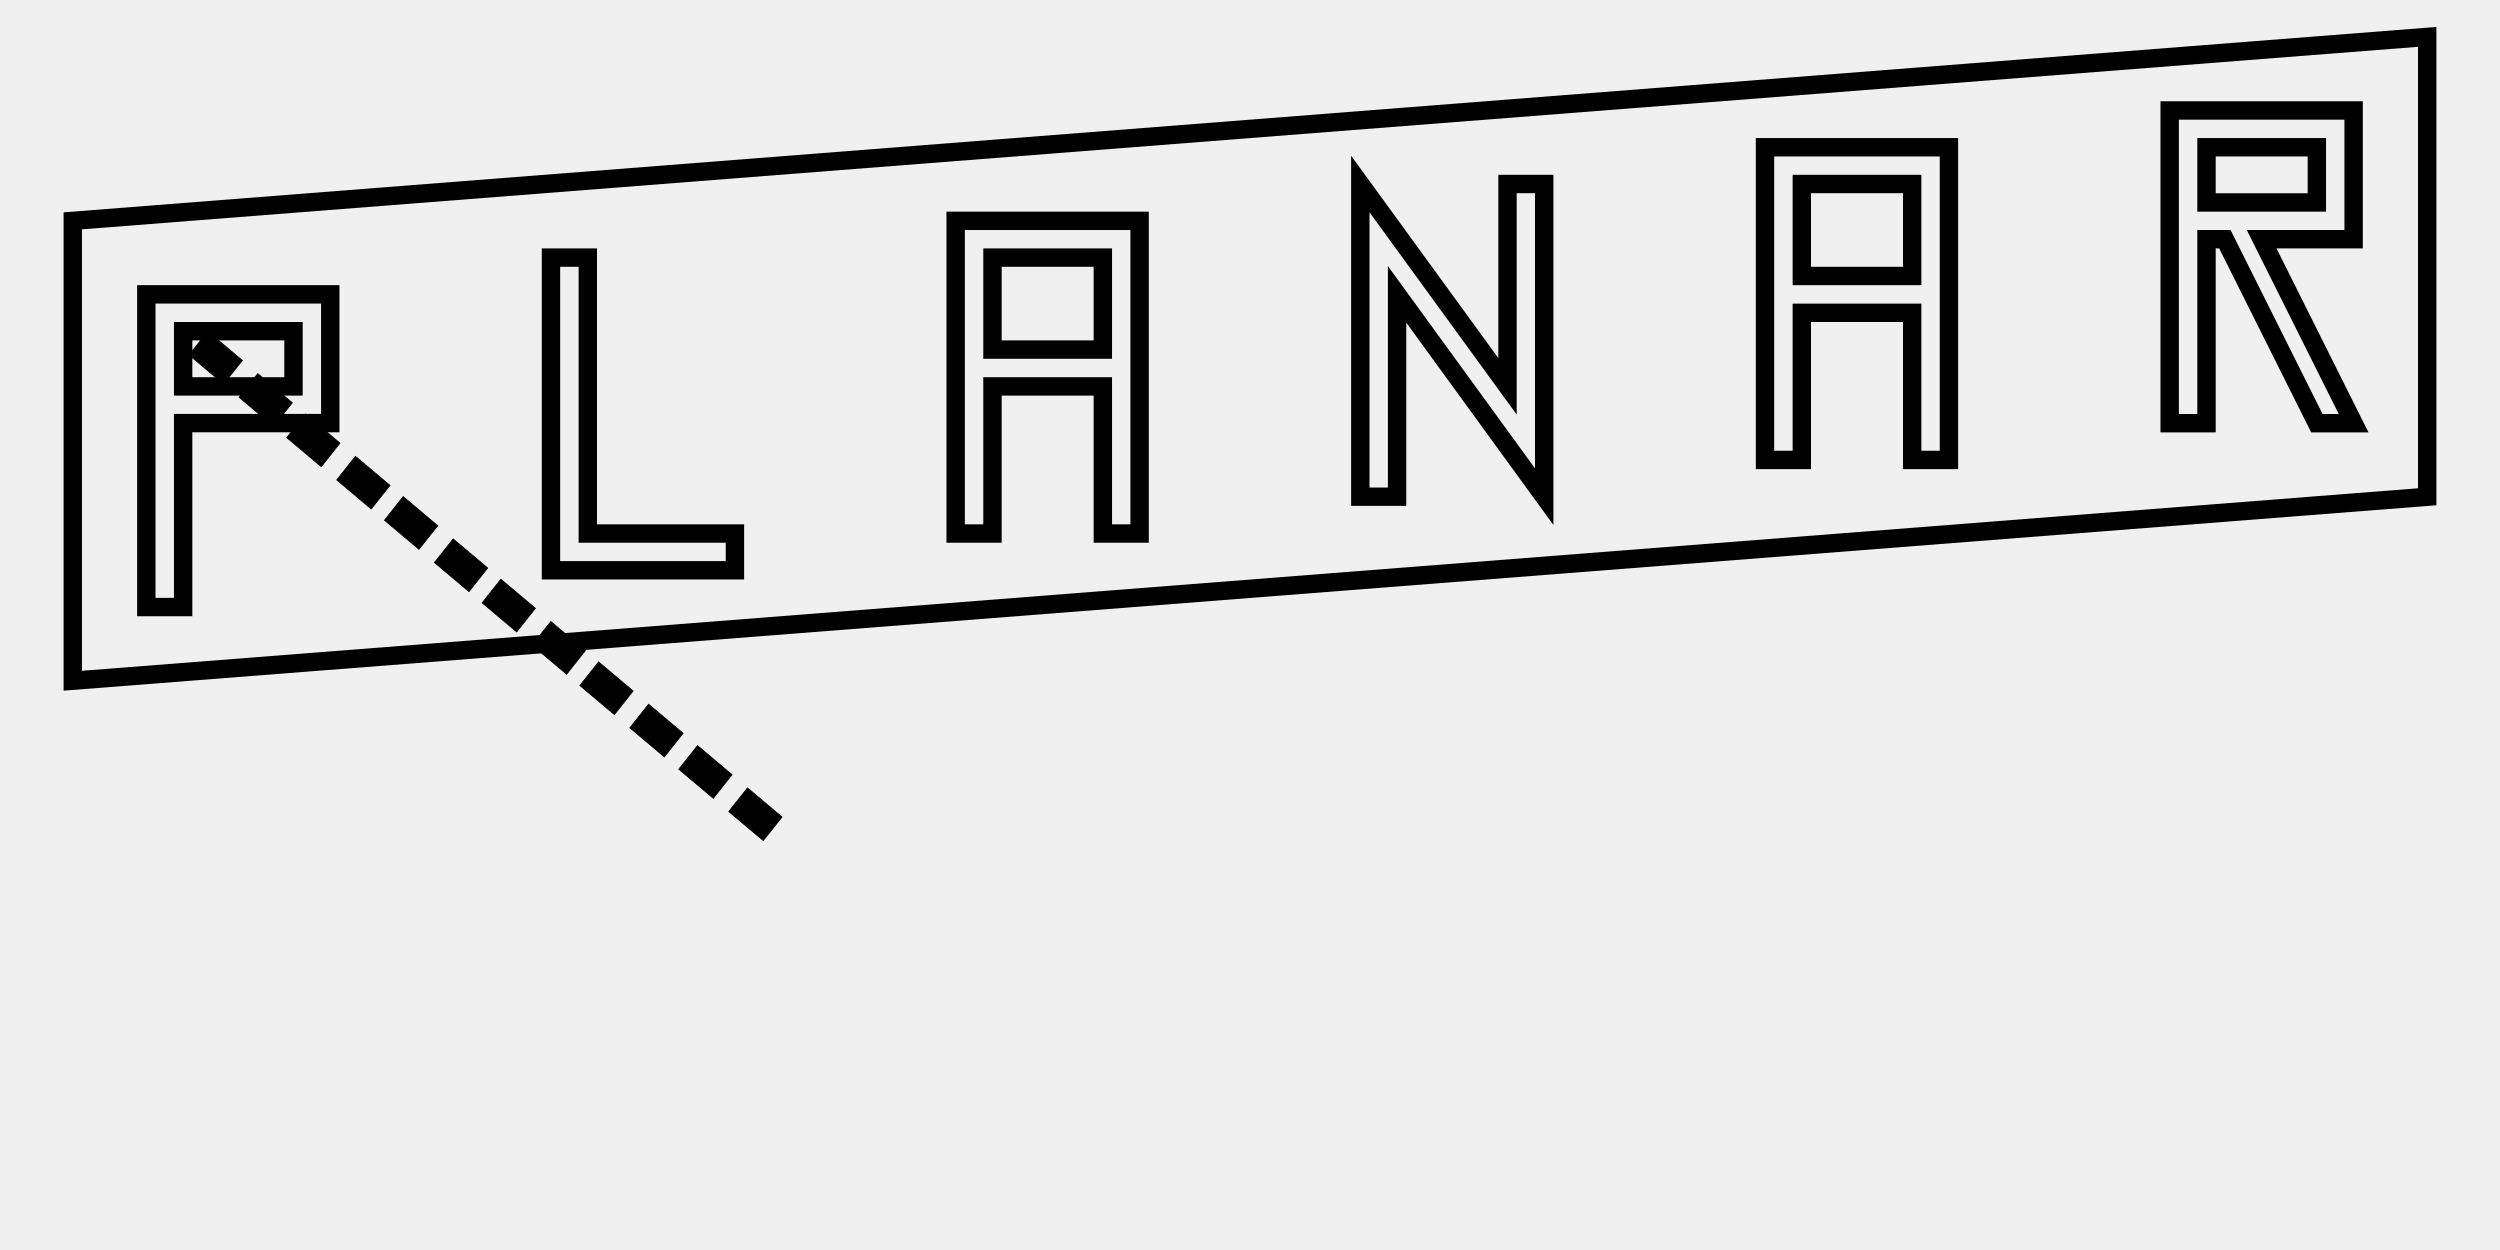
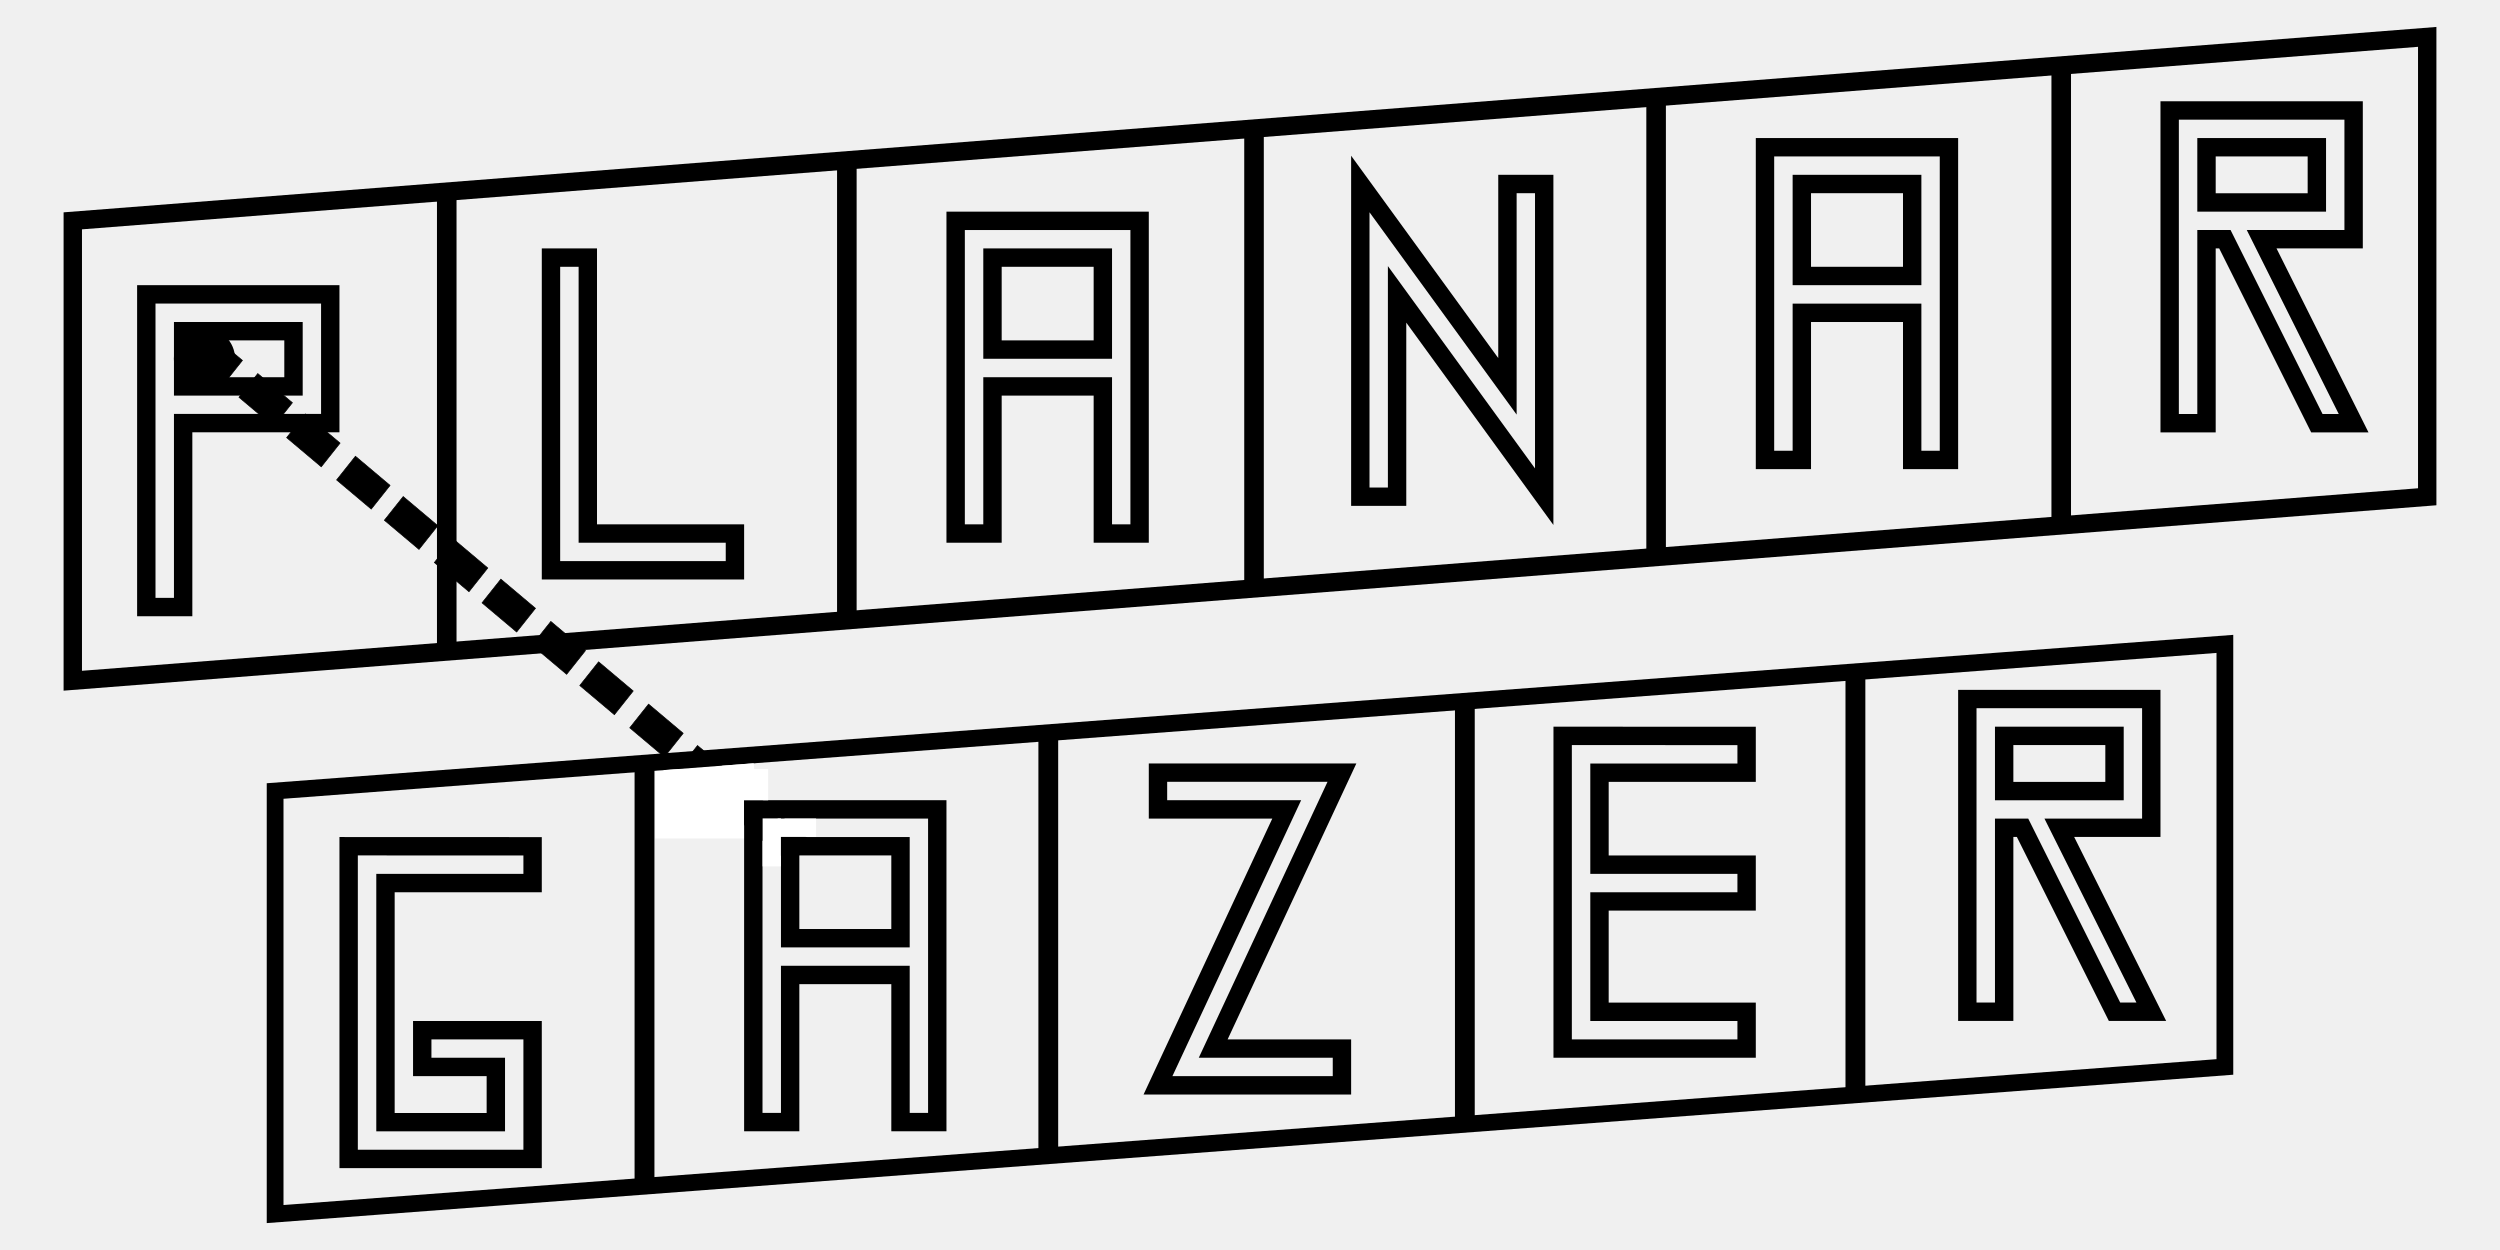
<svg xmlns="http://www.w3.org/2000/svg" width="128" height="64" viewBox="0 0 33.867 16.933" version="1.1" id="svg8">
  <defs id="defs2" />
  <g id="layer1" transform="translate(0,-280.0666)">
-     <path style="fill:none;stroke:#000000;stroke-width:0.249px;stroke-linecap:butt;stroke-linejoin:miter;stroke-opacity:1" d="m 0.986,283.058 31.895,-2.492 v 6.23 l -31.895,2.492 z" id="path3694-9" />
-     <path style="fill:none;stroke:#000000;stroke-width:0.249px;stroke-linecap:butt;stroke-linejoin:miter;stroke-opacity:1" d="m 1.982,288.29 v -4.236 h 2.492 v 1.744 H 2.481 v 2.492 z" id="path3795" />
-     <path style="fill:none;stroke:#000000;stroke-width:0.249px;stroke-linecap:butt;stroke-linejoin:miter;stroke-opacity:1" d="m 7.464,283.556 v 4.236 h 2.492 v -0.498 H 7.963 v -3.738 z" id="path3797" />
-     <path style="fill:none;stroke:#000000;stroke-width:0.249px;stroke-linecap:butt;stroke-linejoin:miter;stroke-opacity:1" d="m 12.946,287.294 v -4.236 h 2.492 v 4.236 h -0.498 v -1.993 h -1.495 v 1.993 z" id="path3799" />
-     <path style="fill:none;stroke:#000000;stroke-width:0.249px;stroke-linecap:butt;stroke-linejoin:miter;stroke-opacity:1" d="m 13.445,284.802 h 1.495 v -1.246 h -1.495 z" id="path3801" />
-     <path style="fill:none;stroke:#000000;stroke-width:0.249px;stroke-linecap:butt;stroke-linejoin:miter;stroke-opacity:1" d="m 3.976,284.553 v 0.748 H 2.481 v -0.748 z" id="path3803" />
-     <path style="fill:none;stroke:#000000;stroke-width:0.249px;stroke-linecap:butt;stroke-linejoin:miter;stroke-opacity:1" d="m 23.91,286.297 v -4.236 h 2.492 v 4.236 h -0.498 v -1.993 H 24.409 v 1.993 z" id="path3799-9" />
-     <path style="fill:none;stroke:#000000;stroke-width:0.249px;stroke-linecap:butt;stroke-linejoin:miter;stroke-opacity:1" d="m 24.409,283.805 h 1.495 v -1.246 H 24.409 Z" id="path3801-8" />
-     <path style="fill:none;stroke:#000000;stroke-width:0.249px;stroke-linecap:butt;stroke-linejoin:miter;stroke-opacity:1" d="m 29.392,285.799 v -4.236 h 2.492 v 1.744 H 30.638 l 1.246,2.492 h -0.498 l -1.246,-2.492 h -0.249 v 2.492 z" id="path3864" />
-     <path style="fill:none;stroke:#000000;stroke-width:0.249px;stroke-linecap:butt;stroke-linejoin:miter;stroke-opacity:1" d="m 31.386,282.061 v 0.748 h -1.495 v -0.748 z" id="path3803-2" />
-     <path style="fill:none;stroke:#000000;stroke-width:0.249px;stroke-linecap:butt;stroke-linejoin:miter;stroke-opacity:1" d="m 18.428,282.559 v 4.236 h 0.498 v -2.741 l 1.993,2.741 v -4.236 H 20.422 v 2.741 z" id="path3945" />
    <path style="fill:none;stroke:none;stroke-width:0.055;stroke-linecap:butt;stroke-linejoin:miter;stroke-opacity:1;stroke-miterlimit:4;stroke-dasharray:none" d="m 2.54,284.589 15.856,13.412" id="path1246" />
    <path style="fill:#000000;fill-opacity:1;stroke:#000000;stroke-width:0.009;stroke-miterlimit:4;stroke-dasharray:none;stroke-opacity:1" d="m 10.126,290.739 0.469,0.395 -0.255,0.321 -0.469,-0.395 z" id="rect195-2" />
    <path style="fill:#000000;fill-opacity:1;stroke:#000000;stroke-width:0.009;stroke-miterlimit:4;stroke-dasharray:none;stroke-opacity:1" d="m 9.449,290.166 0.469,0.395 -0.255,0.321 -0.469,-0.395 z" id="rect195-2-3" />
    <path style="fill:#000000;fill-opacity:1;stroke:#000000;stroke-width:0.009;stroke-miterlimit:4;stroke-dasharray:none;stroke-opacity:1" d="m 8.786,289.605 0.469,0.395 -0.255,0.321 -0.469,-0.395 z" id="rect195-2-1" />
    <path style="fill:#000000;fill-opacity:1;stroke:#000000;stroke-width:0.009;stroke-miterlimit:4;stroke-dasharray:none;stroke-opacity:1" d="m 8.109,289.032 0.469,0.395 -0.255,0.321 -0.469,-0.395 z" id="rect195-2-3-4" />
    <path style="fill:#000000;fill-opacity:1;stroke:#000000;stroke-width:0.009;stroke-miterlimit:4;stroke-dasharray:none;stroke-opacity:1" d="m 7.462,288.485 0.469,0.395 -0.255,0.321 -0.469,-0.395 z" id="rect195-2-6" />
    <path style="fill:#000000;fill-opacity:1;stroke:#000000;stroke-width:0.009;stroke-miterlimit:4;stroke-dasharray:none;stroke-opacity:1" d="m 6.785,287.912 0.469,0.395 -0.255,0.321 -0.469,-0.395 z" id="rect195-2-3-2" />
    <path style="fill:#000000;fill-opacity:1;stroke:#000000;stroke-width:0.009;stroke-miterlimit:4;stroke-dasharray:none;stroke-opacity:1" d="m 6.139,287.366 0.469,0.395 -0.255,0.321 -0.469,-0.395 z" id="rect195-2-10" />
    <path style="fill:#000000;fill-opacity:1;stroke:#000000;stroke-width:0.009;stroke-miterlimit:4;stroke-dasharray:none;stroke-opacity:1" d="m 5.462,286.793 0.469,0.395 -0.255,0.321 -0.469,-0.395 z" id="rect195-2-3-3" />
    <path style="fill:#000000;fill-opacity:1;stroke:#000000;stroke-width:0.009;stroke-miterlimit:4;stroke-dasharray:none;stroke-opacity:1" d="m 4.815,286.247 0.469,0.395 -0.255,0.321 -0.469,-0.395 z" id="rect195-2-60" />
    <path style="fill:#000000;fill-opacity:1;stroke:#000000;stroke-width:0.009;stroke-miterlimit:4;stroke-dasharray:none;stroke-opacity:1" d="m 4.138,285.674 0.469,0.395 -0.255,0.321 -0.469,-0.395 z" id="rect195-2-3-9" />
    <path style="fill:#000000;fill-opacity:1;stroke:#000000;stroke-width:0.009;stroke-miterlimit:4;stroke-dasharray:none;stroke-opacity:1" d="m 3.492,285.127 0.469,0.395 -0.255,0.321 -0.469,-0.395 z" id="rect195-2-11" />
    <path style="fill:#000000;fill-opacity:1;stroke:#000000;stroke-width:0.009;stroke-miterlimit:4;stroke-dasharray:none;stroke-opacity:1" d="m 2.815,284.554 0.469,0.395 -0.255,0.321 -0.469,-0.395 z" id="rect195-2-3-5" />
+     <path style="fill:#000000;fill-opacity:1;stroke:#000000;stroke-width:0.009;stroke-miterlimit:4;stroke-dasharray:none;stroke-opacity:1" d="m 10.507,291.06 0.469,0.395 -0.255,0.321 -0.469,-0.395 z" id="rect195-2-2" />
+     <path style="fill:#000000;fill-opacity:1;stroke:#000000;stroke-width:0.009;stroke-miterlimit:4;stroke-dasharray:none;stroke-opacity:1" d="m 9.839,290.496 0.469,0.395 -0.255,0.321 -0.469,-0.395 z" id="rect195-2-4" />
+     <path style="fill:none;stroke:#000000;stroke-width:0.227px;stroke-linecap:butt;stroke-linejoin:miter;stroke-opacity:1" d="m 3.727,290.782 26.413,-1.993 v 5.731 l -26.413,1.993 z" id="path3694" />
+     <path style="fill:none;stroke:#000000;stroke-width:0.249px;stroke-linecap:butt;stroke-linejoin:miter;stroke-opacity:1" d="m 0.986,283.058 31.895,-2.492 v 6.23 l -31.895,2.492 z" id="path3694-9-1" />
+     <path style="fill:none;stroke:#000000;stroke-width:0.249px;stroke-linecap:butt;stroke-linejoin:miter;stroke-opacity:1" d="m 1.982,288.29 v -4.236 h 2.492 v 1.744 H 2.481 v 2.492 z" id="path3795-9" />
+     <path style="fill:none;stroke:#000000;stroke-width:0.249px;stroke-linecap:butt;stroke-linejoin:miter;stroke-opacity:1" d="m 7.464,283.556 v 4.236 h 2.492 v -0.498 H 7.963 v -3.738 z" id="path3797-8" />
+     <path style="fill:none;stroke:#000000;stroke-width:0.249px;stroke-linecap:butt;stroke-linejoin:miter;stroke-opacity:1" d="m 12.946,287.294 v -4.236 h 2.492 v 4.236 h -0.498 v -1.993 h -1.495 v 1.993 z" id="path3799-3" />
+     <path style="fill:none;stroke:#000000;stroke-width:0.249px;stroke-linecap:butt;stroke-linejoin:miter;stroke-opacity:1" d="m 13.445,284.802 h 1.495 v -1.246 h -1.495 z" id="path3801-6" />
+     <path style="fill:none;stroke:#000000;stroke-width:0.249px;stroke-linecap:butt;stroke-linejoin:miter;stroke-opacity:1" d="m 3.976,284.553 v 0.748 H 2.481 v -0.748 z" id="path3803-5" />
+     <path style="fill:none;stroke:#000000;stroke-width:0.249px;stroke-linecap:butt;stroke-linejoin:miter;stroke-opacity:1" d="m 23.91,286.297 v -4.236 h 2.492 v 4.236 h -0.498 v -1.993 h -1.495 v 1.993 z" id="path3799-9-0" />
+     <path style="fill:none;stroke:#000000;stroke-width:0.249px;stroke-linecap:butt;stroke-linejoin:miter;stroke-opacity:1" d="m 24.409,283.805 h 1.495 v -1.246 h -1.495 z" id="path3801-8-4" />
+     <path style="fill:none;stroke:#000000;stroke-width:0.249px;stroke-linecap:butt;stroke-linejoin:miter;stroke-opacity:1" d="m 29.392,285.799 v -4.236 h 2.492 v 1.744 H 30.638 l 1.246,2.492 h -0.498 l -1.246,-2.492 h -0.249 v 2.492 z" id="path3864-5" />
+     <path style="fill:none;stroke:#000000;stroke-width:0.249px;stroke-linecap:butt;stroke-linejoin:miter;stroke-opacity:1" d="m 31.386,282.061 v 0.748 h -1.495 v -0.748 z" id="path3803-2-4" />
+     <path style="fill:none;stroke:#000000;stroke-width:0.249px;stroke-linecap:butt;stroke-linejoin:miter;stroke-opacity:1" d="m 10.205,295.267 v -4.236 h 2.492 v 4.236 H 12.199 v -1.993 h -1.495 v 1.993 z" id="path3799-6" />
+     <path style="fill:none;stroke:#000000;stroke-width:0.249px;stroke-linecap:butt;stroke-linejoin:miter;stroke-opacity:1" d="M 10.704,292.776 H 12.199 V 291.53 H 10.704 Z" id="path3801-1" />
+     <path style="fill:none;stroke:#000000;stroke-width:0.249px;stroke-linecap:butt;stroke-linejoin:miter;stroke-opacity:1" d="m 15.687,290.533 v 0.498 h 1.744 l -1.744,3.738 h 2.492 v -0.498 h -1.744 l 1.744,-3.738 z" id="path3907" />
+     <path style="fill:none;stroke:#000000;stroke-width:0.249px;stroke-linecap:butt;stroke-linejoin:miter;stroke-opacity:1" d="m 21.169,290.035 v 4.236 h 2.492 v -0.498 h -1.993 v -1.495 h 1.993 v -0.498 h -1.993 v -1.246 h 1.993 v -0.498 z" id="path3909" />
+     <path style="fill:none;stroke:#000000;stroke-width:0.249px;stroke-linecap:butt;stroke-linejoin:miter;stroke-opacity:1" d="m 26.651,293.772 v -4.236 h 2.492 v 1.744 h -1.246 l 1.246,2.492 h -0.498 l -1.246,-2.492 h -0.249 v 2.492 z" id="path3864-9" />
+     <path style="fill:none;stroke:#000000;stroke-width:0.249px;stroke-linecap:butt;stroke-linejoin:miter;stroke-opacity:1" d="m 28.645,290.035 v 0.748 h -1.495 v -0.748 z" id="path3803-2-1" />
+     <path style="fill:none;stroke:#000000;stroke-width:0.249px;stroke-linecap:butt;stroke-linejoin:miter;stroke-opacity:1" d="m 4.723,291.53 v 4.236 H 7.215 v -1.744 H 5.72 v 0.498 h 0.997 v 0.748 H 5.222 v -3.239 H 7.215 v -0.498 z" id="path3937" />
+     <path style="fill:none;stroke:#000000;stroke-width:0.249px;stroke-linecap:butt;stroke-linejoin:miter;stroke-opacity:1" d="m 18.428,282.559 v 4.236 h 0.498 v -2.741 l 1.993,2.741 v -4.236 h -0.498 v 2.741 z" id="path3945-4" />
+     <path style="fill:none;stroke:#000000;stroke-width:0.269px;stroke-linecap:butt;stroke-linejoin:miter;stroke-opacity:1" d="m 8.731,290.385 v 5.749" id="path5580" />
+     <path style="fill:none;stroke:#000000;stroke-width:0.268px;stroke-linecap:butt;stroke-linejoin:miter;stroke-opacity:1" d="m 14.201,290.02 v 5.686" id="path5582" />
+     <path style="fill:none;stroke:#000000;stroke-width:0.268px;stroke-linecap:butt;stroke-linejoin:miter;stroke-opacity:1" d="m 19.844,289.592 v 5.705" id="path5584" />
+     <path style="fill:none;stroke:#000000;stroke-width:0.269px;stroke-linecap:butt;stroke-linejoin:miter;stroke-opacity:1" d="m 25.135,289.144 v 5.739" id="path5586" />
+     <rect style="fill:#ffffff;fill-opacity:1;stroke:none;stroke-width:0.102;stroke-miterlimit:4;stroke-dasharray:none;stroke-opacity:1" id="rect5639" width="1.204" height="0.912" x="8.875" y="290.513" />
+     <rect style="fill:#ffffff;fill-opacity:1;stroke:none;stroke-width:0.101;stroke-miterlimit:4;stroke-dasharray:none;stroke-opacity:1" id="rect5643" width="1.225" height="0.423" x="9.181" y="290.485" />
+     <rect style="fill:#ffffff;fill-opacity:1;stroke:none;stroke-width:0.1;stroke-miterlimit:4;stroke-dasharray:none;stroke-opacity:1" id="rect5643-7" width="1.225" height="0.422" x="-13.45" y="290.334" transform="matrix(0.9970583,-0.07664699,0.07715164,0.9970194,0,0)" />
+     <rect style="fill:#ffffff;fill-opacity:1;stroke:none;stroke-width:0.1;stroke-miterlimit:4;stroke-dasharray:none;stroke-opacity:1" id="rect5660" width="0.248" height="0.65" x="10.331" y="291.153" />
+     <rect style="fill:#ffffff;fill-opacity:1;stroke:none;stroke-width:0.101;stroke-miterlimit:4;stroke-dasharray:none;stroke-opacity:1" id="rect5662" width="0.52" height="0.249" x="10.535" y="291.155" />
+     <path style="fill:none;stroke:#000000;stroke-width:0.265px;stroke-linecap:butt;stroke-linejoin:miter;stroke-opacity:1" d="m 6.052,282.74 v 6.085" id="path5664" />
+     <path style="fill:none;stroke:#000000;stroke-width:0.265px;stroke-linecap:butt;stroke-linejoin:miter;stroke-opacity:1" d="m 11.472,282.183 v 6.35" id="path5666" />
+     <path style="fill:none;stroke:#000000;stroke-width:0.265px;stroke-linecap:butt;stroke-linejoin:miter;stroke-opacity:1" d="m 16.988,281.864 v 6.085" id="path5668" />
+     <path style="fill:none;stroke:#000000;stroke-width:0.265px;stroke-linecap:butt;stroke-linejoin:miter;stroke-opacity:1" d="M 22.435,281.458 V 287.543" id="path5670" />
+     <path style="fill:none;stroke:#000000;stroke-width:0.265px;stroke-linecap:butt;stroke-linejoin:miter;stroke-opacity:1" d="m 27.923,281.016 v 6.085" id="path5672" />
+     <circle style="fill:#000000;fill-opacity:1;stroke:#000000;stroke-width:0.253;stroke-opacity:1" id="path5115" cx="2.77" cy="284.926" r="0.288" />
  </g>
</svg>
